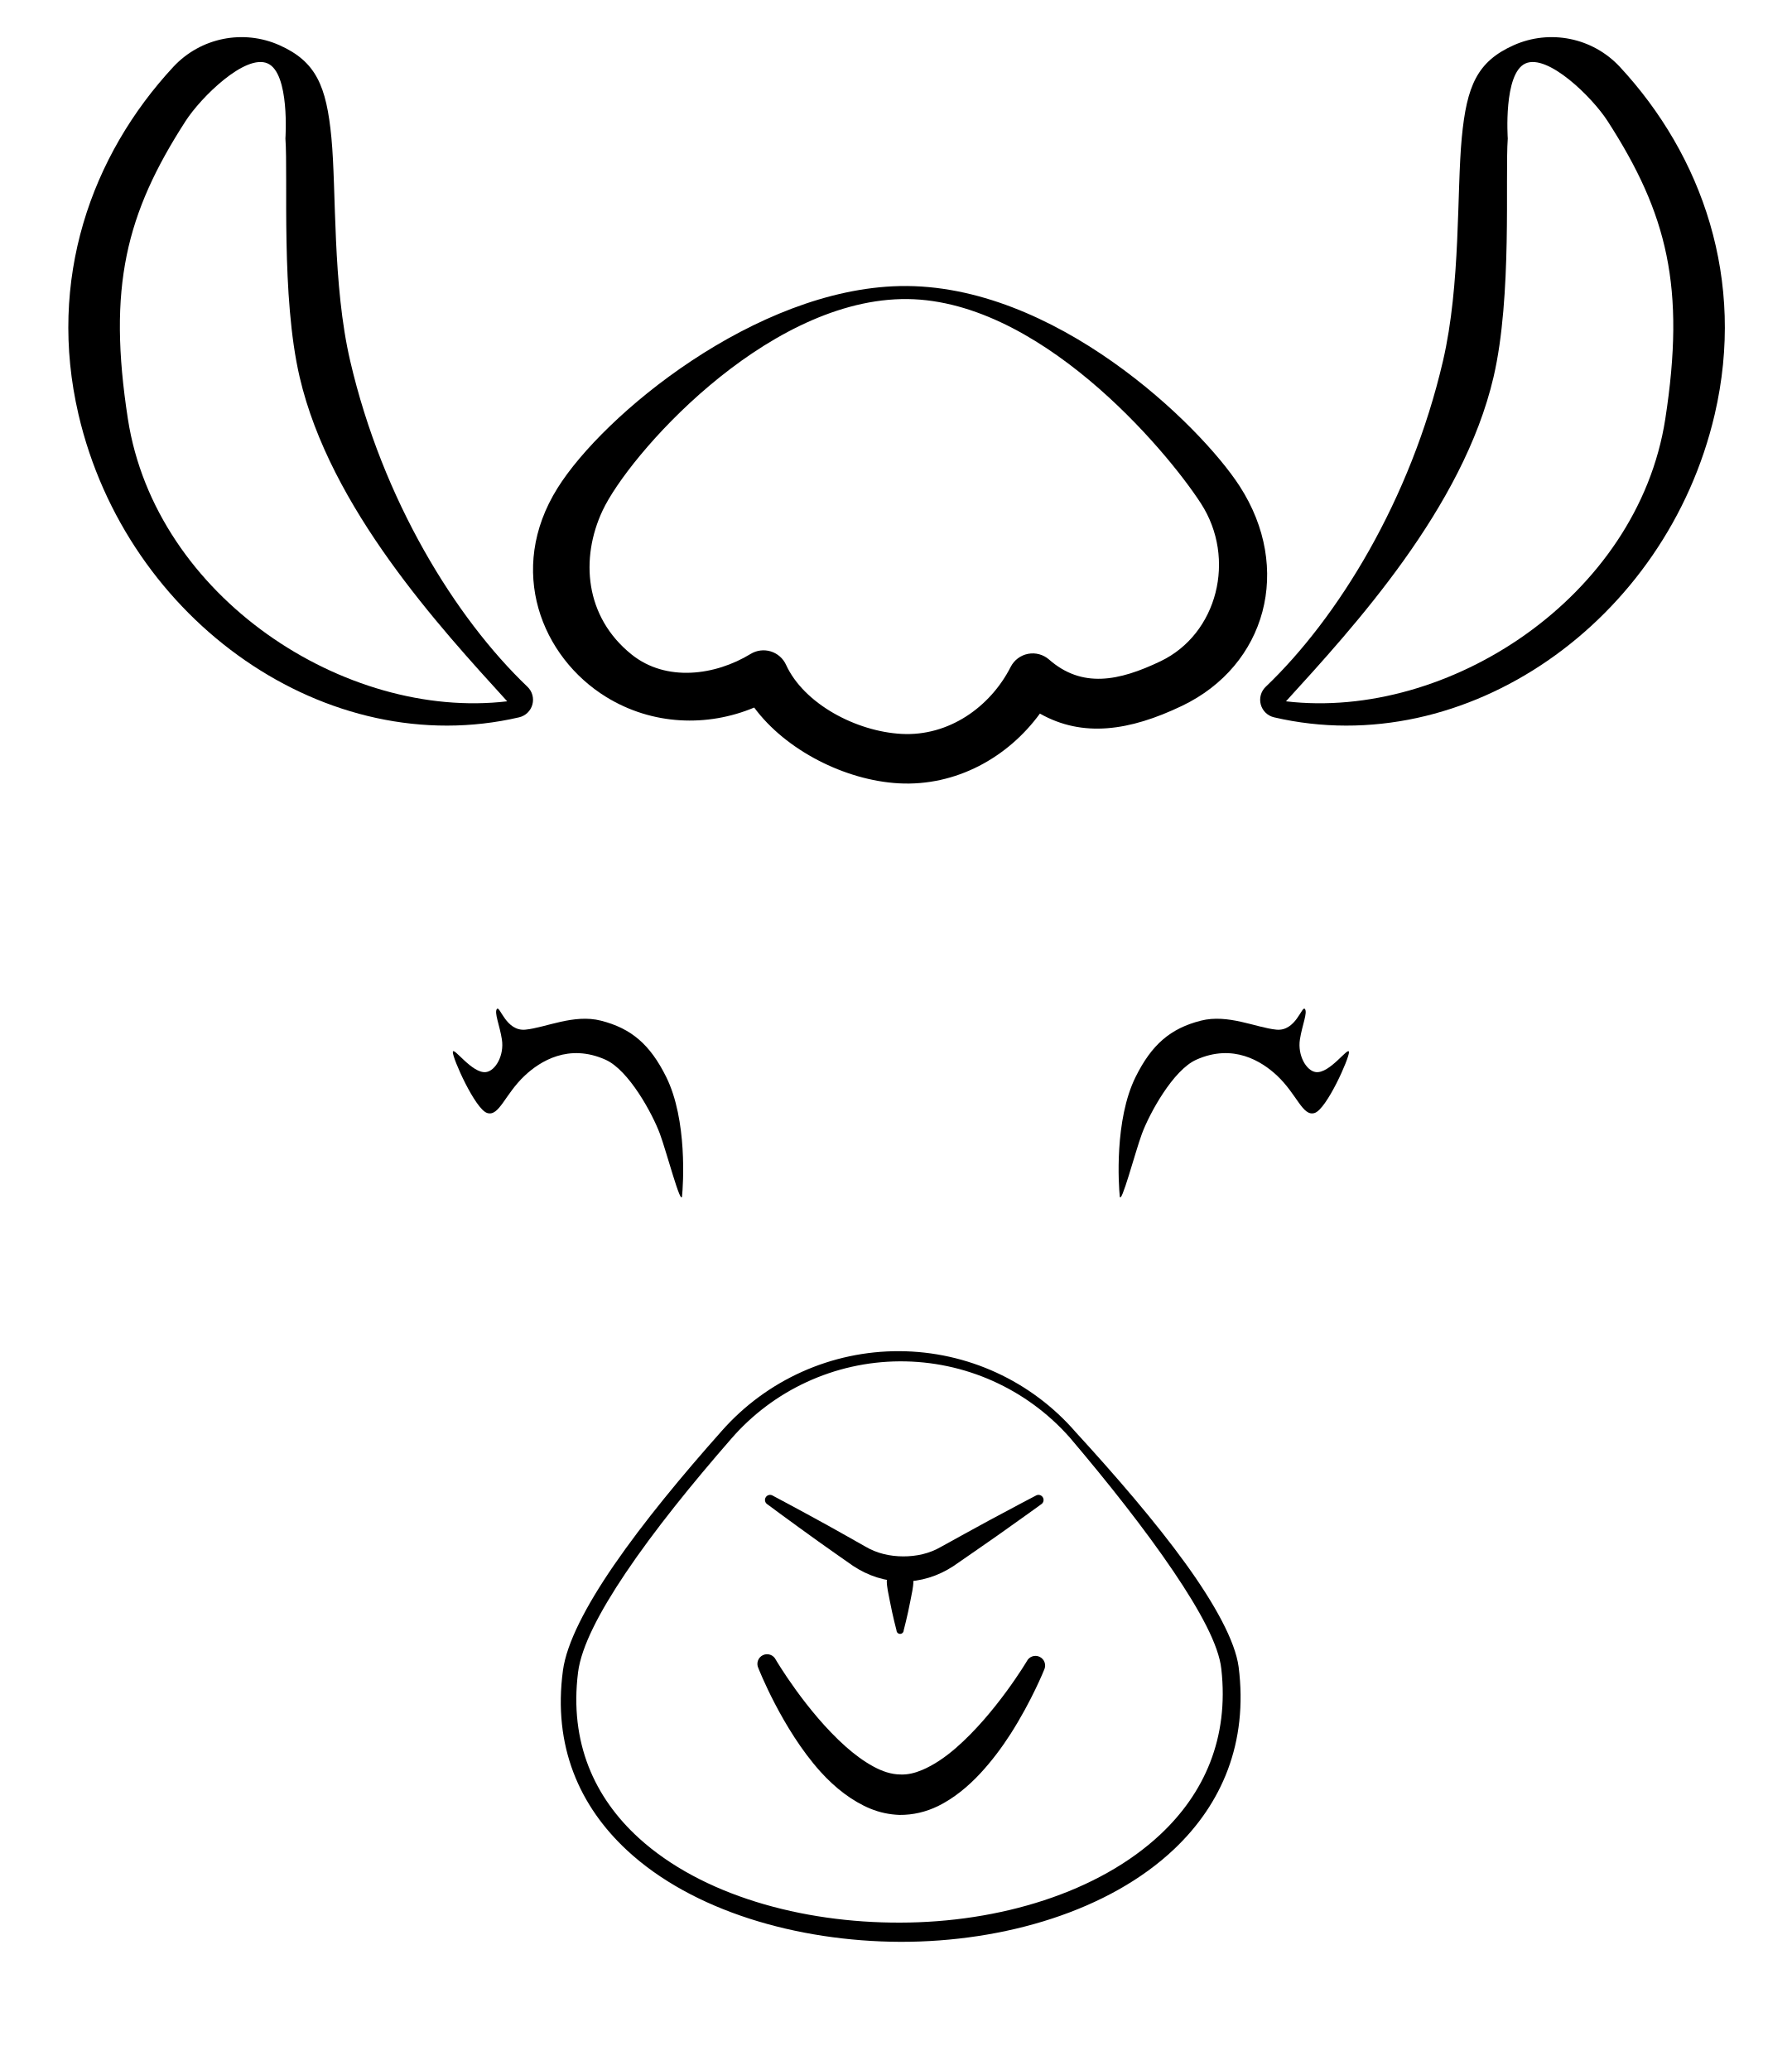
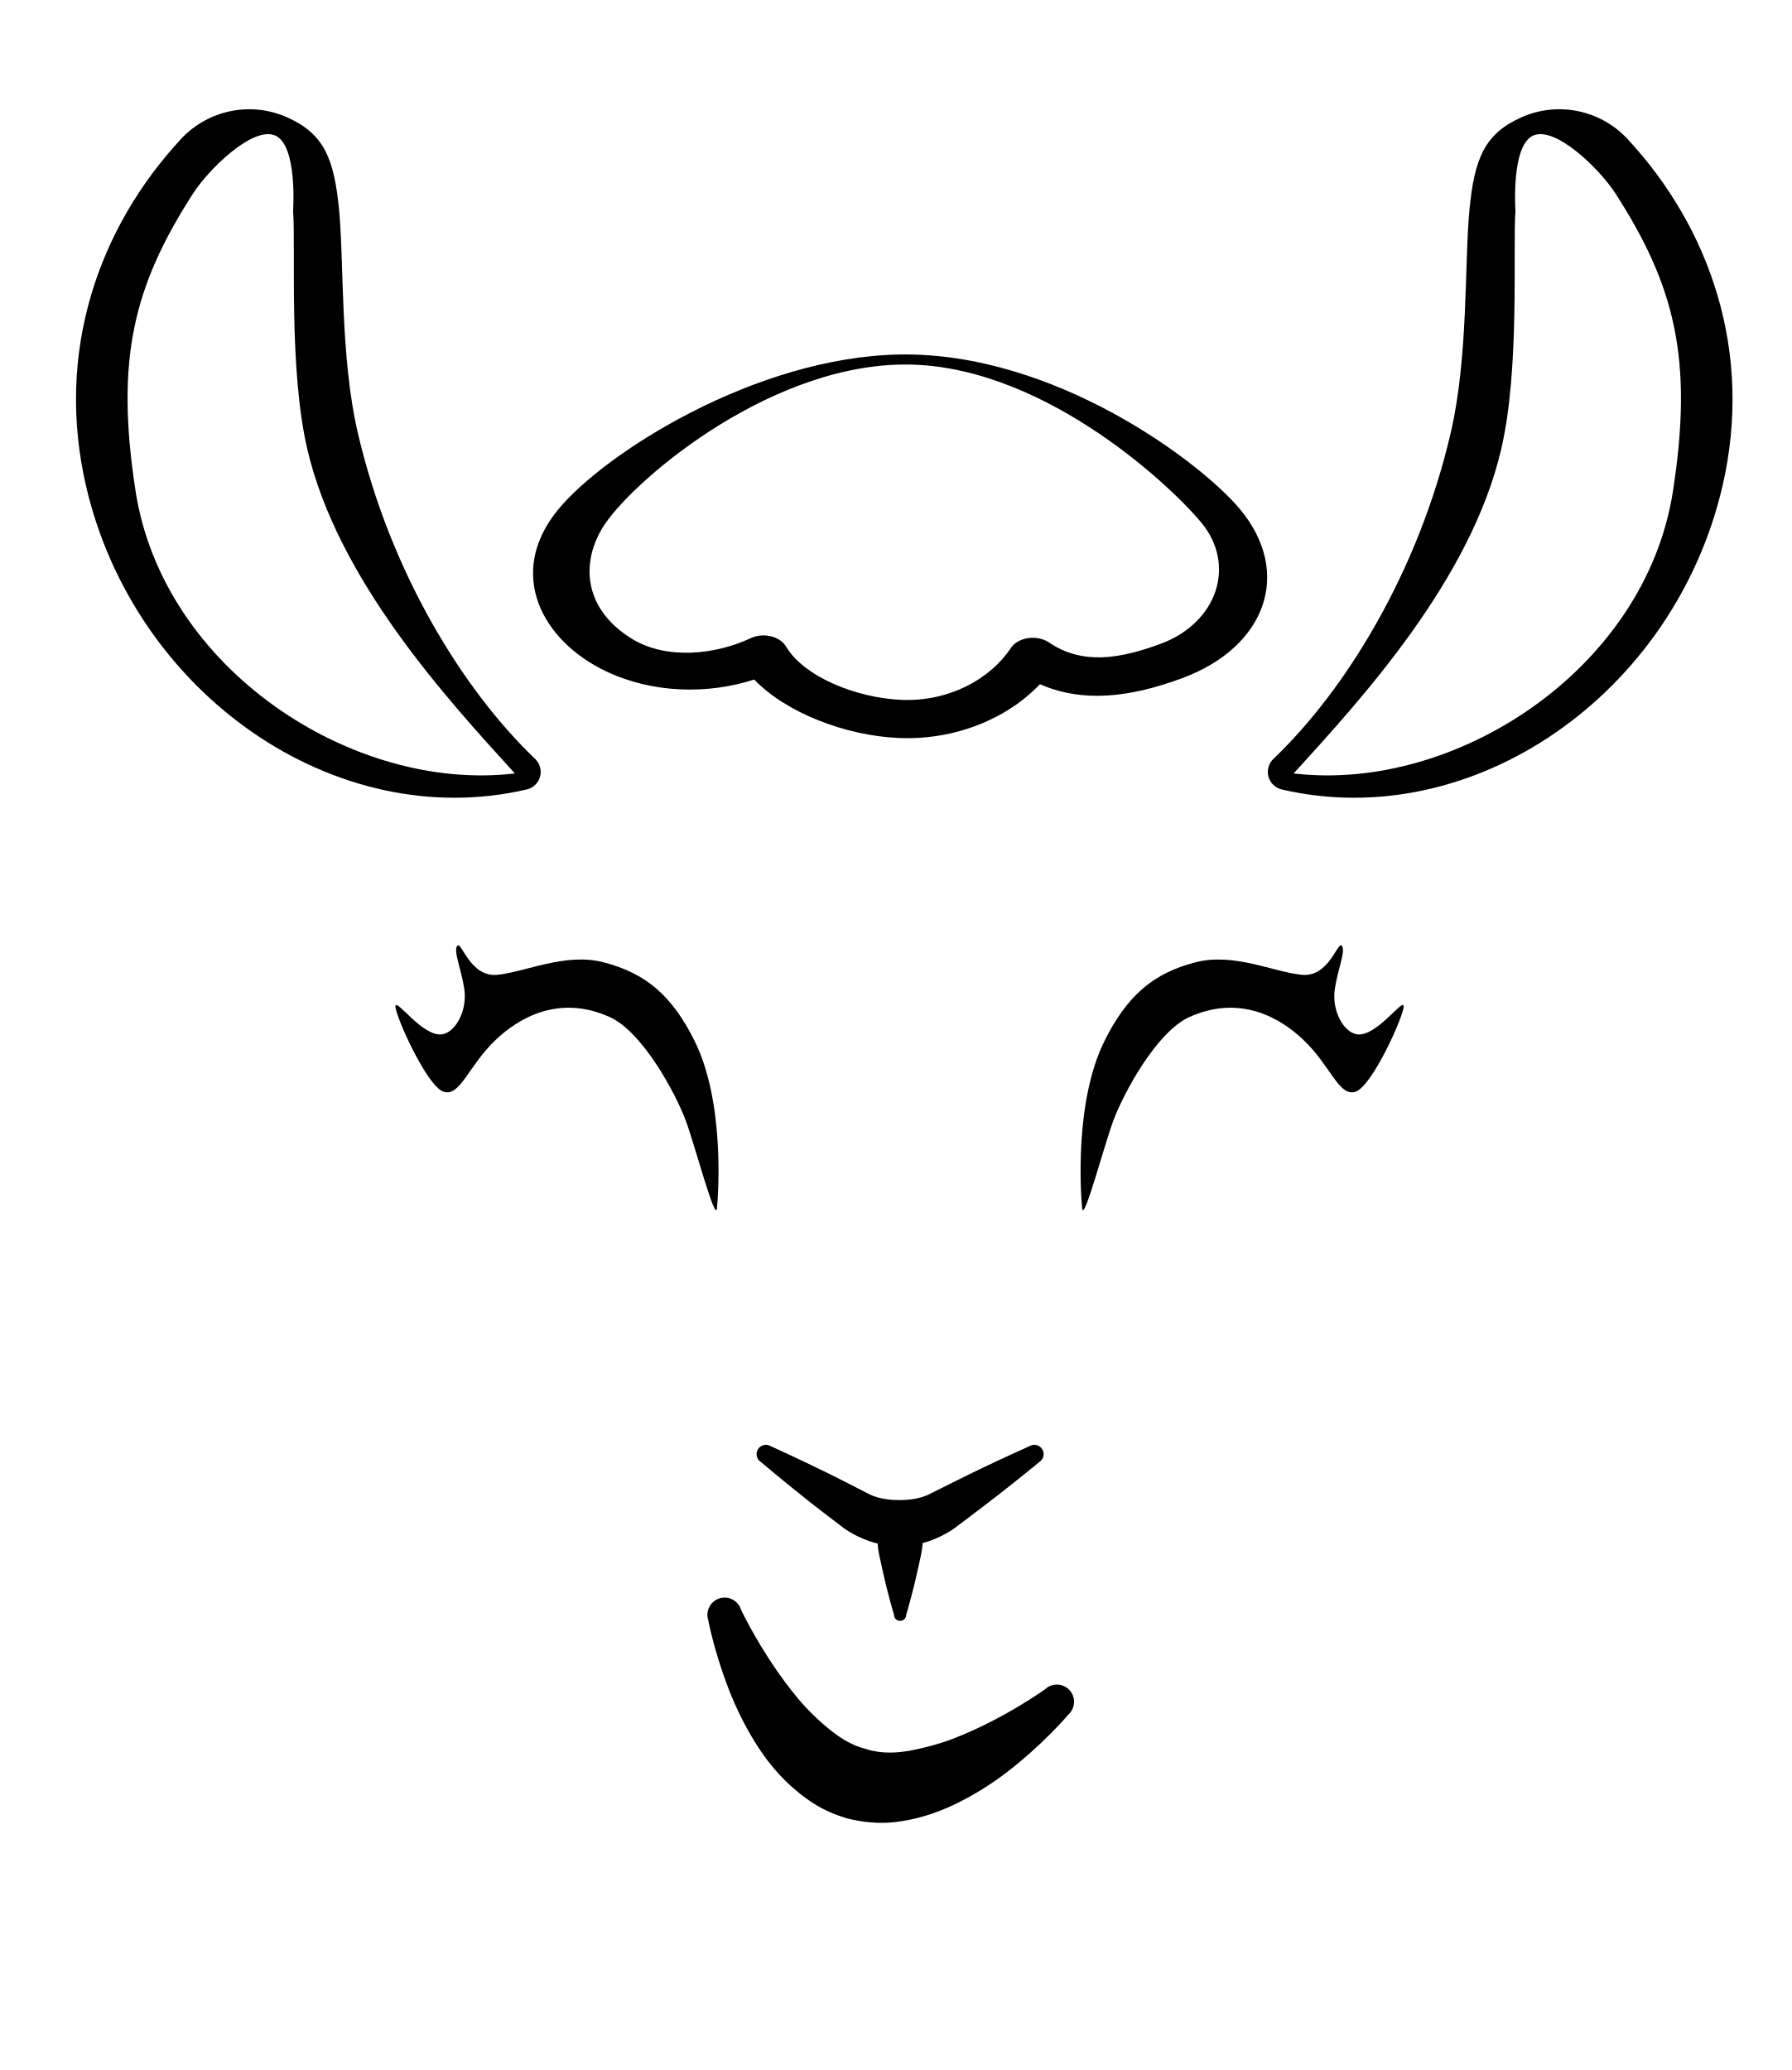
<svg xmlns="http://www.w3.org/2000/svg" width="100%" height="100%" viewBox="0 0 796 920" version="1.1" xml:space="preserve" style="fill-rule:evenodd;clip-rule:evenodd;stroke-linejoin:round;stroke-miterlimit:2;">
-   <path id="top-fur" d="M335.159,314.465c-20.713,8.687 -45.189,7.975 -65.81,-4.723c-28.563,-17.589 -44.393,-56.324 -21.594,-92.805c20.481,-32.77 88.055,-88.438 152.113,-89.796c68.621,-1.454 133.455,61.77 151.031,88.941c23.625,36.521 11.869,79.667 -25.618,97.629c-23.319,11.174 -44.146,14.196 -63.157,3.438c-14.254,19.526 -37.293,32.394 -62.727,30.998c-23.841,-1.308 -50.264,-14.74 -64.238,-33.682Zm-67.388,-87.529c11.432,-24.413 71.27,-92.577 132.745,-94.006c60.302,-1.401 117.722,66.941 133.169,90.819c15.896,24.574 7.312,58.036 -17.911,70.122c-18.611,8.918 -34.933,12.09 -49.588,-0.747c-2.553,-2.235 -5.995,-3.168 -9.327,-2.527c-3.332,0.642 -6.182,2.785 -7.722,5.809c-9.093,17.848 -27.531,30.927 -48.534,29.774c-20.146,-1.105 -43.335,-13.334 -51.304,-30.731c-1.31,-2.858 -3.779,-5.019 -6.785,-5.938c-3.007,-0.919 -6.263,-0.508 -8.946,1.13c-15.73,9.599 -37.534,12.572 -52.898,0.237c-20.863,-16.75 -22.839,-42.714 -12.899,-63.942Z" />
-   <path id="ear-right" d="M649.602,61.19c-2.276,23.86 -0.408,65.108 -8.36,99.273c-14.361,61.71 -46.718,114.177 -78.763,144.771c-2.126,2.029 -2.968,5.06 -2.193,7.895c0.775,2.835 3.041,5.017 5.903,5.683c85.125,19.811 174.359,-42.452 195.82,-134.666c13.89,-59.682 -5.491,-114.953 -42.237,-154.514c-12.093,-12.923 -31.027,-16.736 -47.152,-9.512c-16.126,7.224 -20.814,17.974 -23.018,41.07Zm-78.126,250.507c71.963,8.524 156.286,-46.265 168.561,-125.459c9.078,-58.566 0.915,-91.278 -25.647,-132.452c-6.862,-10.635 -26.596,-30.009 -36.487,-25.579c-9.89,4.431 -7.862,33.304 -7.863,33.318c-1.239,17.32 2.036,70.134 -6.315,106.021c-13.551,58.224 -62.119,111.059 -92.249,144.151Z" />
-   <path id="ear-left" d="M147.273,61.19c2.277,23.86 0.409,65.108 8.36,99.273c14.362,61.71 46.719,114.177 78.764,144.771c2.126,2.029 2.968,5.06 2.193,7.895c-0.775,2.835 -3.041,5.017 -5.904,5.683c-85.124,19.811 -174.358,-42.452 -195.819,-134.666c-13.89,-59.682 5.49,-114.953 42.237,-154.514c12.093,-12.923 31.026,-16.736 47.152,-9.512c16.126,7.224 20.814,17.974 23.017,41.07Zm78.127,250.507c-71.963,8.524 -156.286,-46.265 -168.561,-125.459c-9.078,-58.566 -0.915,-91.278 25.647,-132.452c6.861,-10.635 26.596,-30.009 36.486,-25.579c9.891,4.431 7.863,33.304 7.864,33.318c1.239,17.32 -2.037,70.134 6.315,106.021c13.551,58.224 62.119,111.059 92.249,144.151Z" />
-   <path id="snout" d="M478.041,636.515c17.793,19.416 35.395,39.839 48.712,58.246c13.24,18.3 22.172,34.739 23.683,46.091c4.282,33.729 -7.463,60.898 -28.633,80.964c-28.84,27.336 -75.378,41.295 -121.696,41.221c-46.066,-0.177 -92.492,-13.838 -121.335,-40.559c-21.262,-19.698 -33.142,-46.416 -28.602,-80.07c1.647,-12.16 10.198,-28.633 22.644,-46.751c13.05,-18.997 30.338,-39.921 47.91,-59.673c10.006,-11.343 22.212,-20.258 35.705,-26.308c13.463,-6.037 28.202,-9.231 43.294,-9.156c15.058,0.074 29.733,3.391 43.105,9.545c13.339,6.138 25.385,15.09 35.213,26.45Zm-2.667,2.353c16.915,19.916 33.506,40.888 46.128,59.566c11.779,17.432 20.12,32.73 21.248,43.338c3.469,30.829 -7.672,55.326 -27.089,73.529c-27.53,25.81 -71.567,39.123 -115.554,39.194c-43.982,0.169 -88.466,-12.308 -116.22,-37.585c-19.765,-18.002 -30.906,-42.549 -27.007,-73.628c1.432,-11.463 9.559,-26.94 21.1,-44.116c12.73,-18.944 29.645,-39.833 46.853,-59.58c9.4,-10.885 20.912,-19.468 33.669,-25.354c12.787,-5.9 26.819,-9.101 41.224,-9.19c14.439,-0.088 28.545,2.944 41.434,8.702c12.92,5.773 24.618,14.277 34.209,25.118l0.005,0.006Z" />
-   <path id="nose" d="M341.002,668.572c0,-0 10.567,7.847 22.734,16.562c5.062,3.627 10.41,7.331 15.317,10.787c6.73,4.481 14.459,6.953 22.237,6.986c7.778,0.034 15.528,-2.372 22.297,-6.795c6.297,-4.369 13.32,-9.177 19.635,-13.624c10.774,-7.587 19.461,-13.906 19.461,-13.906c1.063,-0.659 1.391,-2.056 0.733,-3.119c-0.658,-1.063 -2.056,-1.392 -3.119,-0.734c-0,0 -9.528,4.96 -21.122,11.225c-6.794,3.671 -14.228,7.816 -20.946,11.506c-5.214,3.056 -11.078,4.291 -16.892,4.267c-5.813,-0.025 -11.667,-1.309 -16.855,-4.409c-5.231,-2.942 -10.876,-6.175 -16.328,-9.184c-13.102,-7.233 -24.733,-13.394 -24.733,-13.394c-1.058,-0.668 -2.458,-0.351 -3.125,0.706c-0.668,1.058 -0.351,2.458 0.706,3.126Z" />
-   <path id="split" d="M398.395,697.317c-0,0 -0.635,-0.332 -3.193,2.726c-0.425,0.508 -0.692,0.884 -0.957,1.635c-0.118,0.336 -0.163,0.705 -0.162,1.09c0.006,2.584 0.752,5.625 1.341,8.722c1.302,6.847 2.971,13.083 2.971,13.083c-0,0.883 0.717,1.6 1.6,1.6c0.883,0 1.6,-0.717 1.6,-1.6c-0,0 1.668,-6.236 2.97,-13.083c0.589,-3.097 1.336,-6.138 1.342,-8.722c0.001,-0.385 -0.044,-0.754 -0.163,-1.09c-0.264,-0.751 -0.531,-1.127 -0.956,-1.635c-2.559,-3.058 -3.193,-2.726 -3.193,-2.726c-0,-0.883 -0.717,-1.6 -1.6,-1.6c-0.883,0 -1.6,0.717 -1.6,1.6Z" />
-   <path id="smile" d="M337.002,741.362c0,-0 10.551,27.119 27.634,46.087c6.512,7.231 14.113,13.077 22.059,16.37c4.219,1.748 8.606,2.647 13.029,2.813c5.893,0.05 11.748,-1.272 17.298,-4.017c6.653,-3.292 12.992,-8.382 18.627,-14.453c5.018,-5.406 9.557,-11.466 13.404,-17.474c9.441,-14.745 14.958,-28.553 14.958,-28.553c1.046,-2.128 0.167,-4.705 -1.961,-5.751c-2.128,-1.047 -4.705,-0.168 -5.751,1.96c0,-0 -13.775,23.16 -31.558,38.58c-4.751,4.12 -9.809,7.574 -15.003,9.76c-3.138,1.32 -6.324,2.111 -9.561,1.976c-4.149,-0.021 -8.193,-1.436 -12.123,-3.579c-4.241,-2.314 -8.354,-5.37 -12.26,-8.843c-17.578,-15.635 -31.043,-38.59 -31.043,-38.59c-1.025,-2.138 -3.593,-3.042 -5.731,-2.017c-2.138,1.025 -3.043,3.593 -2.018,5.731Z" />
-   <path id="eye-right" d="M507.456,503.904c3.367,-9.056 13.84,-28.27 24.112,-32.896c16.403,-7.385 29.117,0.644 35.933,7.034c8.875,8.322 11.406,18.357 16.734,16.613c5.329,-1.744 15.391,-24.342 15.237,-27.079c-0.154,-2.736 -8.509,9.684 -14.717,8.911c-4.195,-0.523 -8.187,-7.384 -7.081,-14.515c0.984,-6.344 3.524,-12.005 2.192,-13.559c-1.332,-1.554 -4.015,10.061 -12.669,9.209c-9.033,-0.889 -21.463,-7.066 -33.531,-3.997c-13.556,3.449 -21.853,10.635 -28.969,24.93c-9.564,19.214 -7.57,48.355 -7.089,53.059c0.482,4.704 6.959,-19.94 9.848,-27.71Z" />
-   <path id="eye-right1" d="M293.252,503.904c-3.367,-9.056 -13.839,-28.27 -24.112,-32.896c-16.403,-7.385 -29.116,0.644 -35.932,7.034c-8.876,8.322 -11.406,18.357 -16.735,16.613c-5.328,-1.744 -15.39,-24.342 -15.237,-27.079c0.154,-2.736 8.509,9.684 14.718,8.911c4.194,-0.523 8.187,-7.384 7.08,-14.515c-0.984,-6.344 -3.523,-12.005 -2.192,-13.559c1.332,-1.554 4.016,10.061 12.669,9.209c9.033,-0.889 21.463,-7.066 33.531,-3.997c13.556,3.449 21.853,10.635 28.969,24.93c9.564,19.214 7.57,48.355 7.089,53.059c-0.481,4.704 -6.959,-19.94 -9.848,-27.71Z" />
+   <path id="top-fur" d="M335.164,302.016c-20.713,6.699 -45.189,6.15 -65.809,-3.642c-28.564,-13.564 -44.394,-43.436 -21.595,-71.569c20.481,-25.272 88.055,-68.203 152.113,-69.25c68.621,-1.122 133.455,47.636 151.031,68.59c23.625,28.164 11.869,61.437 -25.618,75.29c-23.319,8.617 -44.146,10.948 -63.157,2.651c-14.254,15.058 -37.293,24.982 -62.726,23.905c-23.842,-1.008 -50.265,-11.367 -64.239,-25.975Zm-67.388,-67.501c11.432,-18.826 71.27,-71.394 132.745,-72.496c60.302,-1.08 117.722,51.624 133.169,70.039c15.896,18.95 7.312,44.756 -17.911,54.077c-18.611,6.877 -34.933,9.323 -49.588,-0.576c-2.553,-1.725 -5.995,-2.444 -9.327,-1.949c-3.332,0.495 -6.182,2.148 -7.722,4.479c-9.093,13.765 -27.531,23.851 -48.534,22.962c-20.145,-0.852 -43.335,-10.283 -51.304,-23.7c-1.309,-2.204 -3.779,-3.87 -6.785,-4.579c-3.007,-0.709 -6.263,-0.392 -8.946,0.871c-15.73,7.403 -37.534,9.696 -52.898,0.183c-20.862,-12.917 -22.839,-32.94 -12.899,-49.311Z" />
+   <path id="ear-right" d="M653.015,93.247c-2.276,23.86 -0.409,65.107 -8.36,99.273c-14.361,61.71 -46.719,114.177 -78.764,144.77c-2.125,2.03 -2.967,5.061 -2.192,7.896c0.774,2.835 3.041,5.017 5.903,5.683c85.125,19.81 174.359,-42.452 195.82,-134.667c13.89,-59.681 -5.491,-114.952 -42.237,-154.513c-12.093,-12.923 -31.027,-16.736 -47.153,-9.512c-16.125,7.224 -20.813,17.974 -23.017,41.07Zm-78.127,250.507c71.964,8.524 156.286,-46.265 168.562,-125.459c9.078,-58.566 0.915,-91.278 -25.648,-132.452c-6.861,-10.636 -26.595,-30.009 -36.486,-25.579c-9.89,4.431 -7.862,33.304 -7.863,33.318c-1.239,17.32 2.036,70.133 -6.316,106.02c-13.55,58.225 -62.118,111.06 -92.249,144.152Z" />
+   <path id="ear-left" d="M150.686,93.247c2.276,23.86 0.409,65.107 8.36,99.273c14.362,61.71 46.719,114.177 78.764,144.77c2.126,2.03 2.967,5.061 2.193,7.896c-0.775,2.835 -3.042,5.017 -5.904,5.683c-85.125,19.81 -174.359,-42.452 -195.82,-134.667c-13.889,-59.681 5.491,-114.952 42.238,-154.513c12.093,-12.923 31.026,-16.736 47.152,-9.512c16.126,7.224 20.813,17.974 23.017,41.07Zm78.127,250.507c-71.964,8.524 -156.286,-46.265 -168.561,-125.459c-9.078,-58.566 -0.915,-91.278 25.647,-132.452c6.861,-10.636 26.595,-30.009 36.486,-25.579c9.891,4.431 7.863,33.304 7.864,33.318c1.238,17.32 -2.037,70.133 6.315,106.02c13.55,58.225 62.119,111.06 92.249,144.152Z" />
+   <path id="nose" d="M338.144,649.803c0,0 10.048,8.491 21.9,17.883c4.91,3.891 10.11,7.774 14.896,11.454c7.344,5.109 15.873,8.023 24.479,8.061c8.607,0.037 17.161,-2.804 24.55,-7.848c6.142,-4.668 12.96,-9.726 19.088,-14.507c10.497,-8.188 18.769,-15.024 18.769,-15.024c1.949,-1.207 2.552,-3.769 1.345,-5.718c-1.207,-1.949 -3.77,-2.552 -5.719,-1.345c0,0 -9.806,4.359 -21.813,10.107c-7.011,3.356 -14.578,7.206 -21.493,10.624c-4.541,2.539 -9.635,3.234 -14.639,3.213c-5.006,-0.021 -10.094,-0.757 -14.614,-3.334c-5.381,-2.737 -11.124,-5.759 -16.749,-8.517c-13.578,-6.657 -25.566,-12.074 -25.566,-12.074c-1.939,-1.223 -4.506,-0.643 -5.73,1.296c-1.223,1.939 -0.643,4.506 1.296,5.729Z" />
+   <path id="split" d="M397.292,676.952c0,0 -0.653,-0.975 -5.403,4.073c-0.727,0.773 -1.15,1.258 -1.619,2.444c-0.197,0.499 -0.276,1.049 -0.275,1.629c0.011,3.886 1.272,8.397 2.27,13.034c2.223,10.322 5.027,19.55 5.027,19.55c0,1.494 1.214,2.708 2.708,2.708c1.494,-0 2.708,-1.214 2.708,-2.708c-0,0 2.804,-9.228 5.027,-19.55c0.998,-4.637 2.259,-9.148 2.27,-13.034c0.001,-0.58 -0.078,-1.13 -0.275,-1.629c-0.469,-1.186 -0.892,-1.671 -1.619,-2.444c-4.75,-5.048 -5.403,-4.073 -5.403,-4.073c-0,-1.494 -1.214,-2.707 -2.708,-2.707c-1.494,-0 -2.708,1.213 -2.708,2.707Z" />
+   <path id="smile" d="M314.711,719.931c0,-0 2.478,13.468 8.848,30.112c3.59,9.38 8.523,19.453 14.861,28.712c6.384,9.326 14.483,17.35 23.643,23.098c4.486,2.814 9.379,4.82 14.436,6.331c6.873,1.725 13.962,2.443 21.082,1.646c9.245,-1.036 18.541,-3.885 27.264,-8.162c8.04,-3.942 15.634,-8.677 22.326,-13.803c16.633,-12.744 27.745,-25.981 27.745,-25.981c3.061,-2.898 3.194,-7.736 0.296,-10.797c-2.898,-3.062 -7.737,-3.194 -10.798,-0.296c-0,0 -18.758,13.561 -41.361,22.149c-5.406,2.055 -11.035,3.561 -16.671,4.743c-7.27,1.523 -14.562,1.9 -21.332,-0.288c-5.675,-1.364 -10.794,-4.327 -15.515,-8.051c-5.507,-4.344 -10.664,-9.336 -15.181,-14.776c-15.367,-18.505 -25.044,-39.135 -25.044,-39.135c-1.241,-4.029 -5.52,-6.292 -9.548,-5.05c-4.029,1.241 -6.292,5.519 -5.051,9.548Z" />
+   <path id="eye-right" d="M494.715,498.165c4.723,-12.702 19.412,-39.653 33.821,-46.141c23.007,-10.359 40.84,0.902 50.4,9.866c12.45,11.673 15.999,25.749 23.473,23.302c7.475,-2.447 21.588,-34.144 21.372,-37.982c-0.216,-3.838 -11.934,13.583 -20.643,12.498c-5.884,-0.733 -11.483,-10.357 -9.932,-20.358c1.381,-8.899 4.943,-16.839 3.075,-19.019c-1.868,-2.18 -5.632,14.112 -17.77,12.917c-12.67,-1.247 -30.106,-9.911 -47.032,-5.606c-19.015,4.837 -30.653,14.917 -40.634,34.968c-13.415,26.951 -10.618,67.825 -9.943,74.423c0.675,6.598 9.761,-27.969 13.813,-38.868Z" />
+   <path id="eye-right1" d="M304.788,498.165c-4.723,-12.702 -19.412,-39.653 -33.821,-46.141c-23.008,-10.359 -40.84,0.902 -50.401,9.866c-12.449,11.673 -15.999,25.749 -23.473,23.302c-7.474,-2.447 -21.587,-34.144 -21.371,-37.982c0.215,-3.838 11.934,13.583 20.643,12.498c5.883,-0.733 11.483,-10.357 9.931,-20.358c-1.38,-8.899 -4.942,-16.839 -3.074,-19.019c1.868,-2.18 5.632,14.112 17.77,12.917c12.67,-1.247 30.105,-9.911 47.032,-5.606c19.015,4.837 30.653,14.917 40.634,34.968c13.415,26.951 10.618,67.825 9.943,74.423c-0.675,6.598 -9.761,-27.969 -13.813,-38.868Z" />
</svg>
